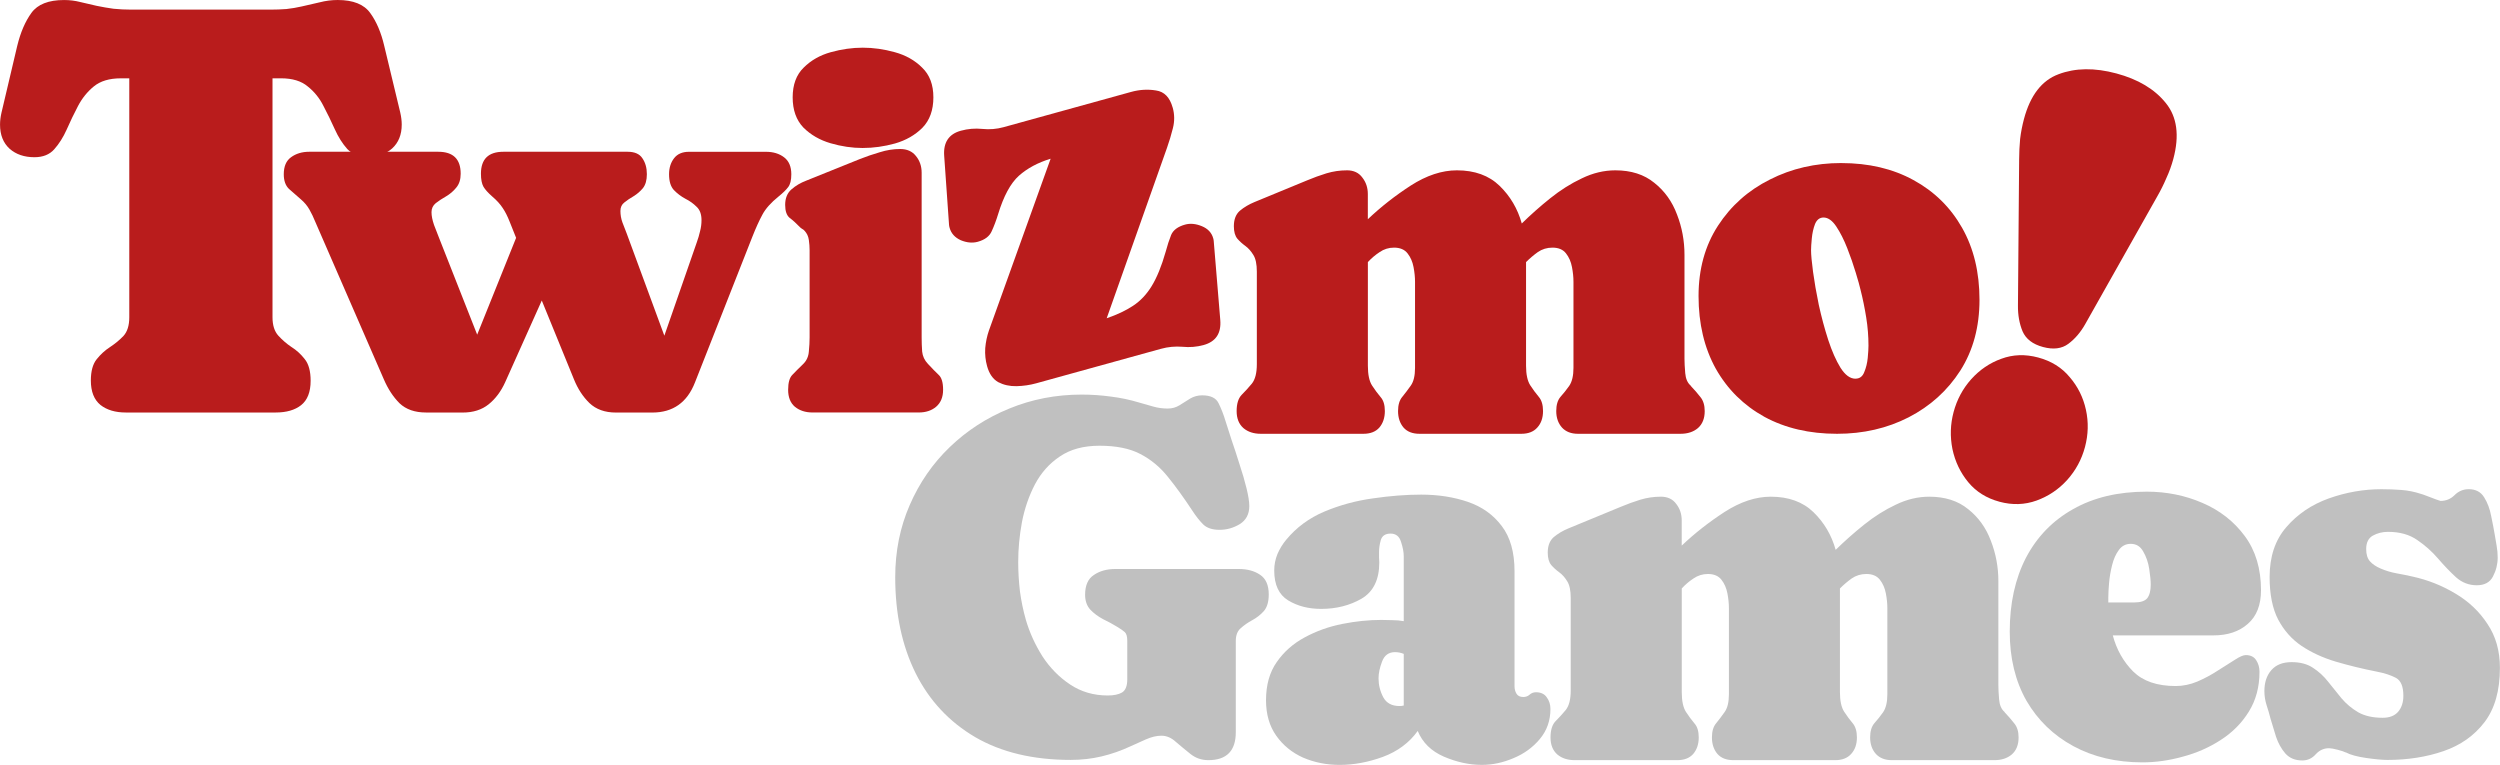
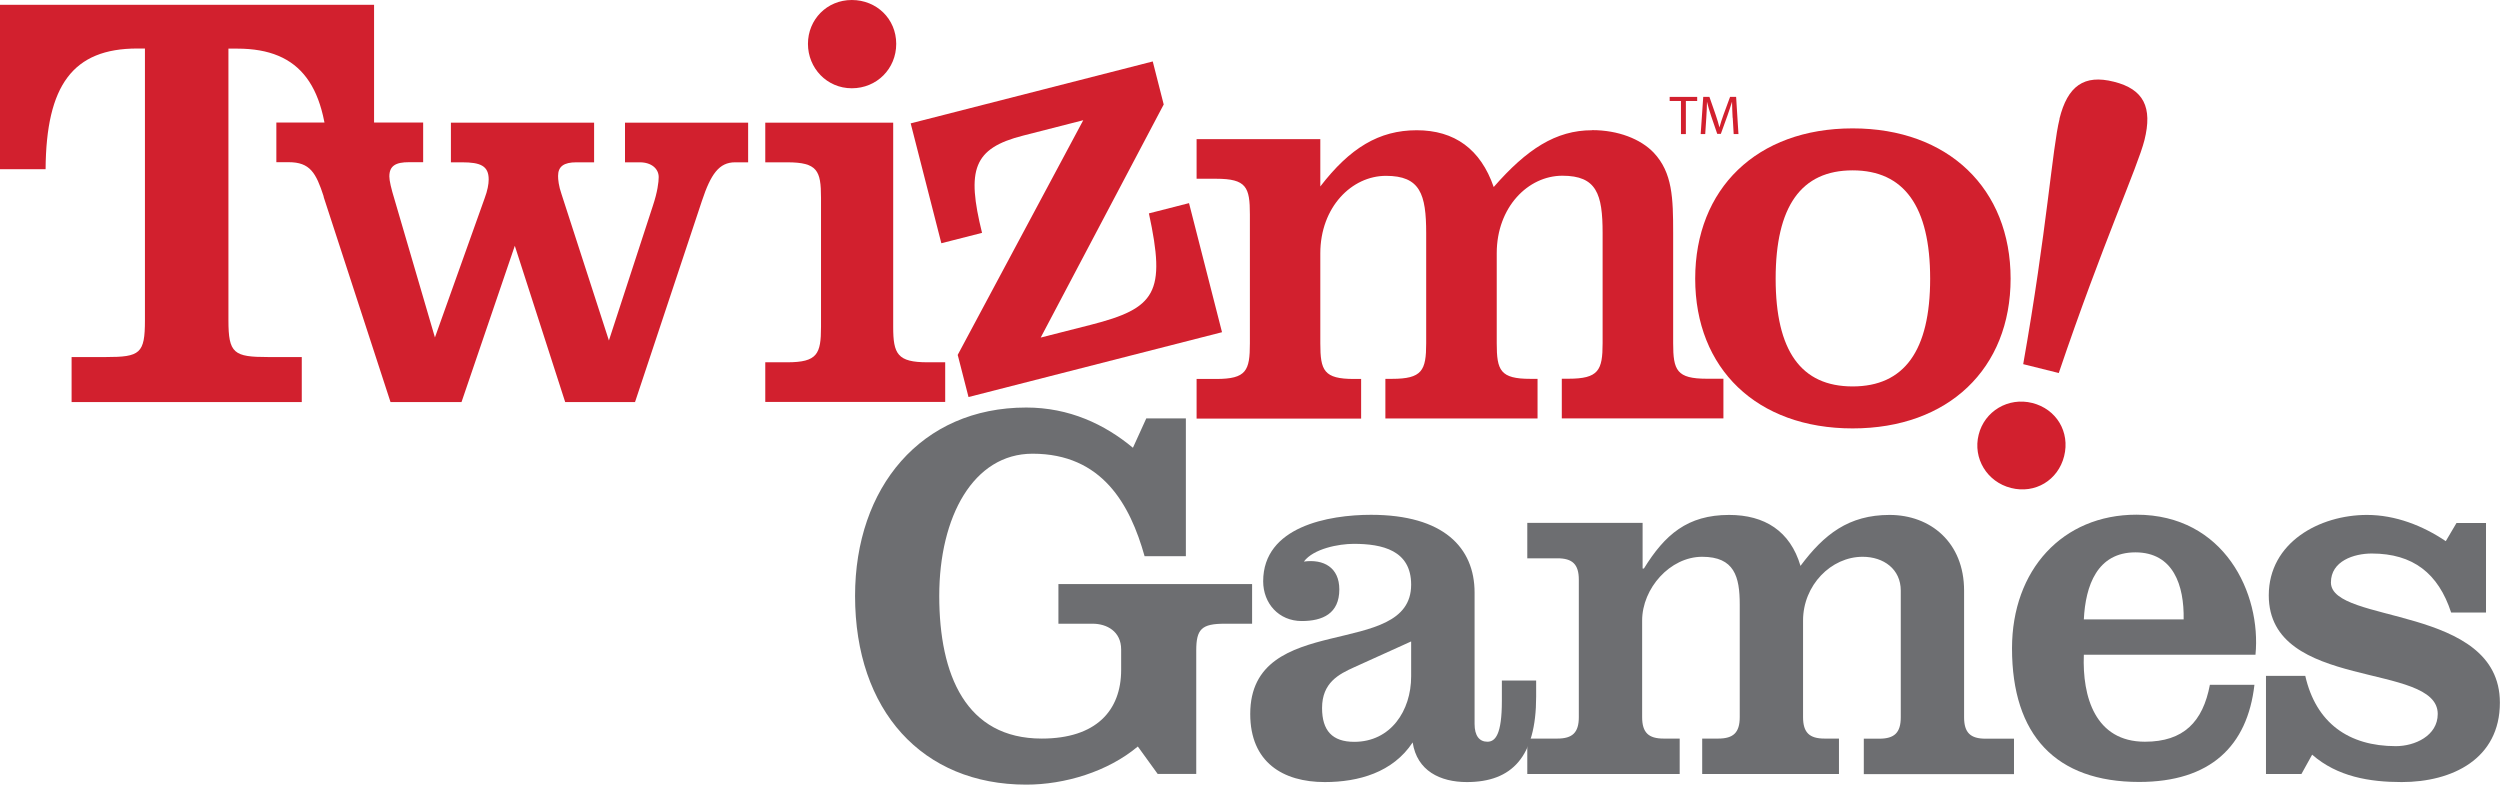
- <svg xmlns="http://www.w3.org/2000/svg" width="469.63" height="143.69" version="1.1" viewBox="0 0 124.26 38.018">
-   <g transform="translate(-2.755 -14.048)" style="display:none">
-     <g transform="translate(3.4387 8.0666)" style="fill:#b91c1c">
-       <text x="-1.103" y="26.484" style="fill:#b91c1c;font-family:Caprasimo;font-size:29.633px;font-weight:bold;stroke-width:.265" xml:space="preserve">
-         <tspan x="-1.103" y="26.484" style="fill:#b91c1c;font-family:Caprasimo;font-size:29.633px;font-weight:bold;stroke-width:.265">T</tspan>
-       </text>
-       <text x="13.458" y="26.224" style="fill:#b91c1c;font-family:Caprasimo;font-size:25.4px;font-weight:bold;stroke-width:.265" xml:space="preserve">
-         <tspan x="13.458" y="26.224" style="fill:#b91c1c;font-family:Caprasimo;font-size:25.4px;font-weight:bold;stroke-width:.265">w</tspan>
-       </text>
-       <text x="37.685" y="26.484" style="fill:#b91c1c;font-family:Caprasimo;font-size:25.4px;font-weight:bold;stroke-width:.265" xml:space="preserve">
-         <tspan x="37.685" y="26.484" style="fill:#b91c1c;font-family:Caprasimo;font-size:25.4px;font-weight:bold;stroke-width:.265">i</tspan>
-       </text>
-       <text transform="rotate(-15.454)" x="39.766" y="37.67" style="fill:#b91c1c;font-family:Caprasimo;font-size:25.4px;font-weight:bold;stroke-width:.265" xml:space="preserve">
-         <tspan x="39.766" y="37.67" style="fill:#b91c1c;font-family:Caprasimo;font-size:25.4px;font-weight:bold;stroke-width:.265">z</tspan>
-       </text>
-       <text x="60.035" y="27.543" style="fill:#b91c1c;font-family:Caprasimo;font-size:25.4px;font-weight:bold;stroke-width:.265" xml:space="preserve">
-         <tspan x="60.035" y="27.543" style="fill:#b91c1c;font-family:Caprasimo;font-size:25.4px;font-weight:bold;stroke-width:.265">m</tspan>
-       </text>
-       <text x="83.071" y="27.183" style="fill:#b91c1c;font-family:Caprasimo;font-size:25.4px;font-weight:bold;stroke-width:.265" xml:space="preserve">
-         <tspan x="83.071" y="27.183" style="fill:#b91c1c;font-family:Caprasimo;font-size:25.4px;font-weight:bold;stroke-width:.265">o</tspan>
-       </text>
-       <text transform="rotate(15)" x="98.855" y="3.872" style="fill:#b91c1c;font-family:Caprasimo;font-size:29.633px;font-weight:bold;stroke-width:.265" xml:space="preserve">
-         <tspan x="98.855" y="3.872" style="fill:#b91c1c;font-family:Caprasimo;font-size:29.633px;font-weight:bold;stroke-width:.265">!</tspan>
-       </text>
+ <svg xmlns="http://www.w3.org/2000/svg" id="Layer_1" data-name="Layer 1" viewBox="0 0 214.4 67.3">
+   <defs>
+     <style>
+       .cls-1 {
+         fill: #d2202e;
+       }
+ 
+       .cls-2 {
+         fill: #6d6e71;
+       }
+     </style>
+   </defs>
+   <g>
+     <g>
+       <path class="cls-1" d="m144.16,8.66h-.97v-.35h2.36v.35h-.97v2.84h-.42v-2.84Z" />
+       <path class="cls-1" d="m148.59,10.1c-.02-.44-.05-.98-.05-1.38h0c-.12.37-.24.77-.4,1.21l-.56,1.55h-.31l-.52-1.52c-.15-.45-.27-.86-.36-1.24h0c0,.4-.03.93-.06,1.41l-.09,1.37h-.39l.22-3.19h.53l.54,1.55c.13.39.24.74.32,1.07h0c.08-.32.2-.67.34-1.07l.57-1.55h.52l.2,3.19h-.41l-.08-1.4Z" />
    </g>
-     <g transform="translate(-2.554 16.77)" style="display:inline;fill:#c0c0c0">
-       <text x="48.937" y="34.564" style="fill:#c0c0c0;font-family:Caprasimo;font-size:25.4px;font-weight:bold;stroke-width:.265" xml:space="preserve">
-         <tspan x="48.937" y="34.564" style="fill:#c0c0c0;font-family:Caprasimo;font-size:25.4px;font-weight:bold;stroke-width:.265">G</tspan>
-       </text>
-       <text x="67.739" y="34.936" style="fill:#c0c0c0;font-family:Caprasimo;font-size:25.4px;font-weight:bold;stroke-width:.265" xml:space="preserve">
-         <tspan x="67.739" y="34.936" style="fill:#c0c0c0;font-family:Caprasimo;font-size:25.4px;font-weight:bold;stroke-width:.265">a</tspan>
-       </text>
-       <text x="81.629" y="35.06" style="fill:#c0c0c0;font-family:Caprasimo;font-size:25.4px;font-weight:bold;stroke-width:.265" xml:space="preserve">
-         <tspan x="81.629" y="35.06" style="fill:#c0c0c0;font-family:Caprasimo;font-size:25.4px;font-weight:bold;stroke-width:.265">m</tspan>
-       </text>
-       <text x="104.705" y="34.812" style="fill:#c0c0c0;font-family:Caprasimo;font-size:25.4px;font-weight:bold;stroke-width:.265" xml:space="preserve">
-         <tspan x="104.705" y="34.812" style="fill:#c0c0c0;font-family:Caprasimo;font-size:25.4px;font-weight:bold;stroke-width:.265">e</tspan>
-       </text>
-       <text x="117.683" y="34.688" style="fill:#c0c0c0;font-family:Caprasimo;font-size:25.4px;font-weight:bold;stroke-width:.265" xml:space="preserve">
-         <tspan x="117.683" y="34.688" style="fill:#c0c0c0;font-family:Caprasimo;font-size:25.4px;font-weight:bold;stroke-width:.265">s</tspan>
-       </text>
+     <g>
+       <path class="cls-1" d="m11.78,4.16c-5.53,0-7.82,3.15-7.87,10.35H0V.41h32.08v14.11h-3.91c-.05-7.11-2.34-10.35-7.82-10.35h-.76v23.3c0,2.84.46,3.15,3.4,3.15h2.89v3.86H6.14v-3.86h2.94c2.94,0,3.35-.3,3.35-3.15V4.16h-.66Z" />
+       <path class="cls-1" d="m27.76,16.85c-.66-2.03-1.17-2.94-3-2.94h-1.06v-3.4h12.59v3.4h-1.22c-1.12,0-1.68.3-1.68,1.22,0,.36.15,1.02.46,2.03l3.45,11.78,4.26-11.93c.25-.66.35-1.22.35-1.62,0-1.17-.71-1.47-2.28-1.47h-.96v-3.4h12.28v3.4h-1.52c-1.07,0-1.57.35-1.57,1.17,0,.3.05.86.3,1.57l4.06,12.54,3.76-11.52c.41-1.22.51-2.08.51-2.49,0-.71-.61-1.27-1.62-1.27h-1.27v-3.4h10.56v3.4h-1.12c-1.37,0-2.08,1.01-2.84,3.3l-5.74,17.26h-5.99l-4.32-13.4-4.57,13.4h-6.09l-5.74-17.61Z" />
+       <path class="cls-1" d="m65.63,31.07h1.88c2.59,0,2.9-.71,2.9-3.04v-11.07c0-2.33-.31-3.04-2.9-3.04h-1.88v-3.4h10.97v17.51c0,2.33.36,3.04,2.94,3.04h1.52v3.4h-15.43v-3.4ZM73.05,0c2.13,0,3.81,1.62,3.81,3.76s-1.67,3.81-3.81,3.81-3.76-1.73-3.76-3.81,1.62-3.76,3.76-3.76Z" />
+       <path class="cls-1" d="m82.12,30.46l10.78-20.15-5.16,1.32c-4.28,1.09-4.86,2.92-3.52,8.34l-3.49.89-2.63-10.28,20.76-5.31.94,3.69-10.55,19.99,4.28-1.09c5.61-1.43,6.47-2.76,5-9.56l3.44-.88,2.83,11.07-21.74,5.56-.92-3.59Z" />
+       <path class="cls-1" d="m136.54,11.16c2.23,0,4.16.76,5.28,1.93,1.62,1.72,1.67,3.91,1.67,6.9v9.44c0,2.33.3,3.05,2.89,3.05h1.42v3.4h-13.86v-3.4h.56c2.59,0,2.94-.71,2.94-3.05v-9.44c0-3.35-.51-4.92-3.45-4.92s-5.63,2.69-5.63,6.65v7.72c0,2.33.3,3.05,2.89,3.05h.61v3.4h-13.05v-3.4h.56c2.59,0,2.94-.71,2.94-3.05v-9.44c0-3.35-.51-4.92-3.45-4.92s-5.63,2.69-5.63,6.65v7.72c0,2.33.3,3.05,2.89,3.05h.61v3.4h-14.11v-3.4h1.68c2.59,0,2.89-.71,2.89-3.05v-11.07c0-2.33-.3-3.05-2.89-3.05h-1.68v-3.4h10.61v4.06c2.54-3.3,5.03-4.82,8.27-4.82s5.48,1.62,6.6,4.87c2.84-3.25,5.33-4.87,8.43-4.87Z" />
+       <path class="cls-1" d="m158.88,11.01c8.22,0,13.55,5.18,13.55,12.89s-5.33,12.84-13.55,12.84-13.5-5.13-13.5-12.84,5.28-12.89,13.5-12.89Zm0,22.13c4.42,0,6.65-3.05,6.65-9.24s-2.23-9.29-6.65-9.29-6.6,3.1-6.6,9.29,2.18,9.24,6.6,9.24Z" />
+       <path class="cls-1" d="m174.29,34.56c2.07.52,3.25,2.49,2.73,4.56-.52,2.07-2.49,3.25-4.55,2.73-2.07-.52-3.29-2.55-2.78-4.57.5-2.02,2.54-3.24,4.6-2.72Zm2.33-24.38c.7-2.81,2.11-3.82,4.67-3.17,2.56.64,3.32,2.19,2.62,5-.58,2.31-3.56,8.79-7.35,19.98l-3.05-.76c2.03-11.47,2.5-18.58,3.12-21.04Z" />
    </g>
  </g>
-   <g transform="translate(-2.755 -14.048)">
-     <g transform="translate(3.4387 8.0666)" style="fill:#b91c1c">
-       <path d="m5.827 6.459h6.945q0.391 0 0.781-0.029 0.391-0.043 0.767-0.13 0.449-0.101 0.883-0.203 0.449-0.116 0.897-0.116 1.158 0 1.621 0.651 0.463 0.637 0.695 1.635l0.796 3.313q0.072 0.318 0.072 0.593 0 0.752-0.477 1.187-0.477 0.42-1.215 0.42-0.637 0-1.013-0.391-0.362-0.405-0.622-0.984-0.26-0.579-0.564-1.158-0.289-0.579-0.781-0.969-0.477-0.405-1.331-0.405h-0.42v11.879q0 0.593 0.289 0.912 0.289 0.318 0.651 0.564 0.376 0.232 0.666 0.608 0.289 0.362 0.289 1.071 0 0.839-0.477 1.215-0.463 0.362-1.259 0.362h-7.452q-0.781 0-1.259-0.376-0.477-0.391-0.477-1.215 0-0.695 0.289-1.056 0.289-0.362 0.666-0.608 0.376-0.246 0.666-0.55 0.289-0.318 0.289-0.926v-11.879h-0.42q-0.854 0-1.346 0.405-0.477 0.391-0.781 0.969-0.304 0.579-0.564 1.172-0.26 0.579-0.622 0.984-0.347 0.391-0.984 0.391-0.752 0-1.23-0.42-0.477-0.434-0.477-1.201 0-0.275 0.072-0.593l0.781-3.313q0.246-1.013 0.709-1.649 0.463-0.637 1.621-0.637 0.42 0 0.81 0.101 0.405 0.101 0.81 0.188 0.42 0.087 0.839 0.145 0.434 0.043 0.868 0.043z" style="stroke-width:.265" aria-label="T" />
-       <path d="m22.313 26.484h-1.823q-0.831 0-1.315-0.459-0.471-0.471-0.781-1.191l-3.411-7.838q-0.124-0.31-0.285-0.595-0.161-0.285-0.422-0.508-0.322-0.285-0.595-0.521-0.26-0.248-0.26-0.732 0-0.583 0.36-0.843 0.372-0.273 0.905-0.273h6.412q1.116 0 1.116 1.091 0 0.434-0.223 0.695-0.211 0.26-0.508 0.434-0.285 0.161-0.508 0.335-0.211 0.174-0.211 0.446 0 0.273 0.124 0.633 0.136 0.36 0.236 0.608l1.91 4.849 1.935-4.812-0.322-0.806q-0.161-0.409-0.347-0.682-0.186-0.285-0.521-0.571-0.31-0.273-0.434-0.484-0.124-0.223-0.124-0.645 0-1.091 1.116-1.091h6.176q0.521 0 0.732 0.322 0.223 0.322 0.223 0.794 0 0.446-0.198 0.695-0.198 0.236-0.459 0.397-0.26 0.149-0.459 0.31-0.198 0.149-0.198 0.422 0 0.298 0.099 0.571 0.112 0.273 0.211 0.546l1.873 5.085 1.612-4.638q0.099-0.273 0.161-0.546 0.074-0.273 0.074-0.558 0-0.446-0.248-0.67-0.236-0.236-0.558-0.397-0.322-0.174-0.571-0.434-0.236-0.26-0.236-0.781 0-0.471 0.248-0.794t0.744-0.322h3.832q0.533 0 0.893 0.273 0.36 0.273 0.36 0.843 0 0.446-0.161 0.645-0.149 0.198-0.471 0.459-0.571 0.459-0.806 0.905-0.236 0.434-0.496 1.091l-2.853 7.243q-0.583 1.501-2.121 1.501h-1.811q-0.819 0-1.315-0.471-0.484-0.471-0.769-1.178l-1.6-3.919-1.823 4.068q-0.31 0.682-0.819 1.091-0.508 0.409-1.29 0.409z" style="stroke-width:.265" aria-label="w" />
-       <path d="m44.06 13.387q0.508 0 0.781 0.347 0.285 0.347 0.285 0.831v8.185q0 0.347 0.025 0.707 0.037 0.347 0.285 0.608 0.322 0.347 0.533 0.546 0.223 0.198 0.223 0.744t-0.347 0.843q-0.335 0.285-0.868 0.285h-5.271q-0.533 0-0.881-0.285-0.335-0.285-0.335-0.843 0-0.533 0.211-0.744 0.211-0.223 0.546-0.546 0.248-0.248 0.273-0.62 0.037-0.372 0.037-0.695v-4.328q0-0.248-0.037-0.508-0.037-0.273-0.211-0.459-0.05-0.062-0.124-0.099-0.062-0.037-0.112-0.087-0.273-0.285-0.508-0.459-0.223-0.186-0.223-0.645 0-0.496 0.31-0.769 0.31-0.273 0.732-0.434l2.679-1.079q0.471-0.186 0.98-0.335 0.508-0.161 1.017-0.161zm-1.86-0.05q-0.794 0-1.6-0.236-0.806-0.236-1.352-0.781-0.533-0.558-0.533-1.501 0-0.943 0.546-1.476 0.546-0.546 1.352-0.769 0.806-0.223 1.587-0.223 0.781 0 1.587 0.223 0.819 0.223 1.364 0.769 0.558 0.533 0.558 1.476 0 0.955-0.546 1.513-0.546 0.546-1.364 0.781-0.806 0.223-1.6 0.223z" style="stroke-width:.265" aria-label="i" />
-       <path transform="rotate(-15.454)" d="m52.503 26.272q0 0.521-0.26 0.98t-0.546 0.868l-5.147 7.367q0.819-0.05 1.426-0.248 0.62-0.198 1.153-0.695 0.546-0.508 1.129-1.464 0.248-0.422 0.484-0.732 0.248-0.31 0.806-0.31 0.397 0 0.781 0.298 0.384 0.298 0.384 0.732 0 0.087-0.012 0.136l-0.732 3.869q-0.186 0.98-1.129 0.98-0.533 0-1.042-0.198-0.508-0.186-1.054-0.186h-6.437q-0.484 0-0.98-0.124-0.484-0.124-0.819-0.434-0.322-0.322-0.322-0.918 0-0.446 0.149-0.881 0.161-0.434 0.409-0.794l5.234-7.417q-0.992 0.025-1.749 0.397-0.744 0.372-1.501 1.563-0.26 0.409-0.533 0.732-0.26 0.322-0.806 0.322-0.409 0-0.794-0.298-0.372-0.31-0.372-0.744 0-0.099 0.012-0.149l0.682-3.373q0.198-0.98 1.129-0.98 0.546 0 1.054 0.198 0.508 0.198 1.042 0.198h6.573q0.657 0 1.215 0.26 0.571 0.248 0.571 1.042z" style="stroke-width:.265" aria-label="z" />
-       <path d="m66.261 14.446q0.508 0 0.769 0.36 0.273 0.347 0.273 0.819v1.253q0.967-0.918 2.133-1.674 1.178-0.757 2.294-0.757 1.327 0 2.121 0.769t1.104 1.873q0.657-0.645 1.414-1.253t1.575-0.992q0.819-0.397 1.662-0.397 1.178 0 1.935 0.62 0.769 0.608 1.129 1.575 0.372 0.955 0.372 2.009v5.159q0 0.285 0.037 0.719 0.037 0.422 0.273 0.62v0.012q0.273 0.285 0.484 0.558 0.211 0.26 0.211 0.695 0 0.546-0.335 0.843-0.335 0.285-0.868 0.285h-5.097q-0.508 0-0.794-0.31-0.285-0.322-0.285-0.819 0-0.459 0.211-0.707 0.223-0.248 0.434-0.546 0.211-0.31 0.211-0.893v-4.279q0-0.347-0.074-0.732-0.074-0.397-0.298-0.682-0.223-0.285-0.67-0.285-0.409 0-0.732 0.223-0.31 0.223-0.583 0.496v5.147q0 0.657 0.211 0.98 0.211 0.322 0.422 0.571t0.211 0.707q0 0.508-0.285 0.819-0.273 0.31-0.794 0.31h-5.06q-0.521 0-0.794-0.31-0.273-0.322-0.273-0.819 0-0.459 0.211-0.707 0.211-0.26 0.422-0.558 0.211-0.298 0.211-0.881v-4.279q0-0.347-0.074-0.732-0.074-0.397-0.298-0.682-0.223-0.285-0.67-0.285-0.397 0-0.719 0.223-0.322 0.211-0.583 0.496v5.147q0 0.67 0.211 0.992t0.422 0.571q0.211 0.236 0.211 0.695 0 0.496-0.273 0.819-0.273 0.31-0.794 0.31h-5.097q-0.533 0-0.868-0.285-0.335-0.298-0.335-0.843t0.248-0.806q0.26-0.26 0.508-0.558 0.248-0.31 0.248-0.967v-4.601q0-0.558-0.174-0.831-0.174-0.285-0.397-0.446-0.223-0.161-0.397-0.36-0.174-0.211-0.174-0.62 0-0.508 0.298-0.769 0.31-0.26 0.732-0.434l2.617-1.079q0.471-0.198 0.955-0.347 0.496-0.149 1.017-0.149z" style="stroke-width:.265" aria-label="m" />
-       <path d="m90.835 14.086q2.046 0 3.584 0.843 1.55 0.843 2.418 2.369t0.868 3.584q0 2.022-0.955 3.522-0.955 1.488-2.567 2.319-1.6 0.819-3.559 0.819-2.059 0-3.609-0.843-1.55-0.856-2.418-2.394-0.856-1.55-0.856-3.609 0-2.009 0.967-3.498 0.967-1.488 2.58-2.294 1.612-0.819 3.547-0.819zm0.707 10.716q0.31 0 0.434-0.322 0.136-0.322 0.174-0.707 0.037-0.397 0.037-0.608 0-0.707-0.112-1.401-0.112-0.707-0.285-1.389-0.062-0.273-0.236-0.843-0.174-0.583-0.422-1.215-0.248-0.633-0.546-1.079-0.298-0.446-0.633-0.446-0.285 0-0.422 0.322-0.124 0.322-0.161 0.719-0.037 0.384-0.037 0.583 0 0.335 0.099 1.079 0.099 0.732 0.285 1.637 0.198 0.905 0.471 1.749 0.273 0.831 0.608 1.377 0.347 0.546 0.744 0.546z" style="stroke-width:.265" aria-label="o" />
-       <path transform="rotate(15)" d="m103.44-17.746q1.678 0 2.749 0.781 1.085 0.781 1.085 2.59 0 0.506-0.087 1.013-0.072 0.506-0.203 0.998l-1.809 7.032q-0.174 0.695-0.564 1.187-0.376 0.477-1.172 0.477-0.796 0-1.187-0.492-0.376-0.492-0.55-1.172l-1.823-7.032q-0.13-0.492-0.217-0.998-0.072-0.506-0.072-1.013 0-1.823 1.085-2.59 1.085-0.781 2.764-0.781zm-0.101 22.066q-0.998 0-1.751-0.535-0.752-0.535-1.187-1.389-0.42-0.854-0.42-1.794 0-0.955 0.42-1.794 0.434-0.854 1.187-1.375 0.752-0.535 1.751-0.535 1.013 0 1.765 0.535 0.767 0.521 1.201 1.36 0.434 0.839 0.434 1.809 0 0.955-0.434 1.809-0.434 0.839-1.201 1.375-0.767 0.535-1.765 0.535z" style="stroke-width:.265" aria-label="!" />
-     </g>
-     <g transform="translate(-2.554 16.77)" style="fill:#c0c0c0">
-       <path d="m68.371 26.825q0 0.546-0.248 0.831-0.248 0.273-0.571 0.446-0.322 0.174-0.571 0.397-0.248 0.211-0.248 0.633v4.539q0 1.389-1.364 1.389-0.508 0-0.893-0.31-0.372-0.298-0.719-0.595-0.335-0.31-0.719-0.31-0.36 0-0.781 0.186-0.409 0.186-0.744 0.335-0.719 0.335-1.451 0.508-0.732 0.174-1.538 0.174-2.791 0-4.738-1.129-1.947-1.141-2.964-3.175-1.017-2.046-1.017-4.775 0-1.935 0.719-3.584 0.719-1.662 1.997-2.89 1.277-1.228 2.952-1.91 1.687-0.695 3.597-0.695 0.732 0 1.451 0.099 0.719 0.087 1.414 0.298 0.36 0.099 0.695 0.198 0.347 0.099 0.719 0.099 0.322 0 0.583-0.161 0.273-0.174 0.533-0.335 0.273-0.161 0.595-0.161 0.633 0 0.819 0.397 0.198 0.397 0.347 0.893 0.112 0.36 0.298 0.93 0.198 0.571 0.397 1.215 0.211 0.633 0.347 1.191 0.136 0.558 0.136 0.881 0 0.595-0.471 0.893-0.471 0.285-1.005 0.285-0.546 0-0.819-0.273-0.273-0.273-0.546-0.695-0.62-0.943-1.203-1.662-0.583-0.732-1.377-1.141-0.781-0.409-2.022-0.409-1.191 0-1.972 0.533-0.781 0.521-1.24 1.389-0.446 0.856-0.645 1.873-0.186 1.005-0.186 1.984 0 0.719 0.087 1.464 0.099 0.732 0.298 1.426 0.273 0.93 0.819 1.798 0.558 0.856 1.377 1.401 0.819 0.546 1.873 0.546 0.446 0 0.707-0.149 0.26-0.161 0.26-0.657v-1.91q0-0.322-0.124-0.434t-0.372-0.26q-0.322-0.198-0.707-0.384-0.372-0.198-0.633-0.471-0.26-0.285-0.26-0.744 0-0.695 0.434-0.98 0.434-0.298 1.067-0.298h6.139q0.633 0 1.054 0.285 0.434 0.285 0.434 0.98z" style="stroke-width:.265" aria-label="G" />
-       <path d="m68.235 32.084q0-1.141 0.533-1.898 0.533-0.769 1.389-1.228 0.868-0.471 1.873-0.67 1.005-0.198 1.935-0.198 0.273 0 0.558 0.012 0.285 0 0.558 0.05v-3.225q0-0.31-0.136-0.719-0.124-0.409-0.521-0.409-0.384 0-0.484 0.322-0.087 0.31-0.087 0.595 0 0.124 0 0.26 0.012 0.124 0.012 0.26 0 1.277-0.881 1.798-0.881 0.508-2.009 0.508-0.943 0-1.637-0.422-0.695-0.422-0.695-1.488 0-0.422 0.161-0.819 0.174-0.397 0.434-0.707 0.757-0.918 1.898-1.401 1.153-0.484 2.418-0.657 1.277-0.186 2.394-0.186 1.265 0 2.319 0.36t1.687 1.203q0.633 0.831 0.633 2.245v5.718q0 0.211 0.099 0.372 0.099 0.161 0.335 0.161 0.186 0 0.31-0.112 0.136-0.124 0.322-0.124 0.36 0 0.533 0.248 0.186 0.248 0.186 0.583 0 0.868-0.533 1.501-0.521 0.62-1.302 0.943-0.781 0.335-1.575 0.335-0.93 0-1.885-0.409-0.943-0.409-1.302-1.277-0.633 0.881-1.736 1.29-1.091 0.397-2.146 0.397-0.967 0-1.811-0.36-0.831-0.372-1.339-1.091t-0.508-1.761zm5.593-1.091q0 0.496 0.236 0.943 0.236 0.434 0.806 0.434 0.112 0 0.211-0.025v-2.567q-0.211-0.087-0.434-0.087-0.471 0-0.645 0.471-0.174 0.459-0.174 0.831z" style="stroke-width:.265" aria-label="a" />
-       <path d="m87.855 21.964q0.508 0 0.769 0.36 0.273 0.347 0.273 0.819v1.253q0.967-0.918 2.133-1.674 1.178-0.757 2.294-0.757 1.327 0 2.121 0.769t1.104 1.873q0.657-0.645 1.414-1.253t1.575-0.992q0.819-0.397 1.662-0.397 1.178 0 1.935 0.62 0.769 0.608 1.129 1.575 0.372 0.955 0.372 2.009v5.159q0 0.285 0.037 0.719 0.037 0.422 0.273 0.62v0.012q0.273 0.285 0.484 0.558 0.211 0.26 0.211 0.695 0 0.546-0.335 0.843-0.335 0.285-0.868 0.285h-5.097q-0.508 0-0.794-0.31-0.285-0.322-0.285-0.819 0-0.459 0.211-0.707 0.223-0.248 0.434-0.546 0.211-0.31 0.211-0.893v-4.279q0-0.347-0.074-0.732-0.074-0.397-0.298-0.682-0.223-0.285-0.67-0.285-0.409 0-0.732 0.223-0.31 0.223-0.583 0.496v5.147q0 0.657 0.211 0.98 0.211 0.322 0.422 0.571t0.211 0.707q0 0.508-0.285 0.819-0.273 0.31-0.794 0.31h-5.06q-0.521 0-0.794-0.31-0.273-0.322-0.273-0.819 0-0.459 0.211-0.707 0.211-0.26 0.422-0.558 0.211-0.298 0.211-0.881v-4.279q0-0.347-0.074-0.732-0.074-0.397-0.298-0.682-0.223-0.285-0.67-0.285-0.397 0-0.719 0.223-0.322 0.211-0.583 0.496v5.147q0 0.67 0.211 0.992t0.422 0.571q0.211 0.236 0.211 0.695 0 0.496-0.273 0.819-0.273 0.31-0.794 0.31h-5.097q-0.533 0-0.868-0.285-0.335-0.298-0.335-0.843 0-0.546 0.248-0.806 0.26-0.26 0.508-0.558 0.248-0.31 0.248-0.967v-4.601q0-0.558-0.174-0.831-0.174-0.285-0.397-0.446-0.223-0.161-0.397-0.36-0.174-0.211-0.174-0.62 0-0.508 0.298-0.769 0.31-0.26 0.732-0.434l2.617-1.079q0.471-0.198 0.955-0.347 0.496-0.149 1.017-0.149z" style="stroke-width:.265" aria-label="m" />
-       <path d="m117.69 26.614q0 1.104-0.657 1.674-0.645 0.571-1.712 0.571h-4.998q0.285 1.067 1.017 1.798 0.732 0.719 2.108 0.719 0.546 0 1.079-0.223 0.546-0.236 1.017-0.546 0.484-0.31 0.843-0.533 0.36-0.236 0.546-0.236 0.36 0 0.521 0.26 0.161 0.248 0.161 0.571 0 1.129-0.533 1.984-0.521 0.843-1.389 1.401-0.856 0.558-1.885 0.831-1.017 0.285-2.009 0.285-1.947 0-3.435-0.806-1.488-0.806-2.332-2.257-0.831-1.464-0.831-3.435 0-2.108 0.806-3.671 0.819-1.563 2.344-2.418 1.526-0.868 3.659-0.868 1.476 0 2.766 0.558 1.302 0.558 2.108 1.649t0.806 2.691zm-7.59 0.335q0 0.136 0 0.273h1.29q0.471 0 0.645-0.211 0.174-0.223 0.174-0.67 0-0.298-0.074-0.781-0.074-0.484-0.298-0.868-0.211-0.384-0.62-0.384-0.372 0-0.595 0.31-0.223 0.298-0.335 0.757-0.112 0.446-0.149 0.881-0.037 0.434-0.037 0.695z" style="stroke-width:.265" aria-label="e" />
-       <path d="m124.01 23.712q-0.422 0-0.757 0.186-0.335 0.186-0.335 0.67 0 0.397 0.186 0.608 0.186 0.211 0.533 0.36 0.372 0.161 0.781 0.236 0.409 0.074 0.794 0.161 1.141 0.248 2.133 0.843 0.992 0.583 1.6 1.513 0.62 0.918 0.62 2.183 0 1.699-0.769 2.704-0.769 1.005-2.046 1.439-1.265 0.434-2.778 0.434-0.384 0-1.067-0.099-0.67-0.099-0.992-0.273h-0.012q-0.124-0.062-0.409-0.136-0.285-0.074-0.422-0.074-0.384 0-0.657 0.298-0.273 0.31-0.67 0.31-0.533 0-0.843-0.347-0.298-0.347-0.459-0.819-0.149-0.484-0.273-0.893-0.087-0.347-0.198-0.682-0.112-0.347-0.112-0.707 0-0.645 0.347-1.042 0.347-0.397 1.005-0.397 0.645 0 1.067 0.285 0.422 0.273 0.744 0.682 0.335 0.409 0.67 0.831 0.347 0.409 0.831 0.695 0.484 0.273 1.215 0.273 0.508 0 0.769-0.298 0.26-0.31 0.26-0.794 0-0.695-0.372-0.893-0.372-0.198-0.955-0.31-1.067-0.211-2.034-0.496-0.955-0.285-1.699-0.781-0.732-0.496-1.166-1.315-0.422-0.819-0.422-2.108 0-1.526 0.831-2.481 0.831-0.967 2.108-1.426 1.29-0.459 2.617-0.459 0.508 0 0.992 0.037 0.496 0.037 0.98 0.198 0.062 0.012 0.285 0.099 0.236 0.087 0.459 0.174 0.223 0.074 0.223 0.074 0.409 0 0.695-0.285 0.298-0.298 0.707-0.298 0.521 0 0.769 0.409 0.248 0.397 0.347 0.93 0.112 0.533 0.174 0.905 0.05 0.285 0.099 0.583 0.05 0.285 0.05 0.571 0 0.496-0.236 0.943-0.223 0.434-0.806 0.434t-1.029-0.397q-0.446-0.409-0.893-0.93t-1.029-0.918q-0.583-0.409-1.451-0.409z" style="stroke-width:.265" aria-label="s" />
-     </g>
+   <g>
+     <path class="cls-2" d="m98.3,35.88h3.4v11.82h-3.54c-1.24-4.42-3.63-8.79-9.61-8.79-5.06,0-8,5.38-8,12.19s2.3,12.24,8.79,12.24c4.65,0,6.81-2.39,6.81-5.89v-1.75c0-1.56-1.24-2.21-2.44-2.21h-2.94v-3.4h16.61v3.4h-2.35c-1.98,0-2.44.46-2.44,2.3v10.58h-3.31l-1.7-2.35c-2.58,2.16-6.26,3.27-9.57,3.27-8.92,0-14.68-6.35-14.68-16.19,0-9.29,5.66-16.15,14.68-16.15,3.68,0,6.72,1.43,9.15,3.45l1.15-2.53Z" />
+     <path class="cls-2" d="m131.74,58.37v1.38c0,5.15-2.07,7.32-5.94,7.32-2.3,0-4.28-.97-4.65-3.4-1.7,2.58-4.65,3.4-7.54,3.4-3.59,0-6.39-1.7-6.39-5.84,0-8.92,13.8-4.6,13.8-11.09,0-2.95-2.48-3.5-4.92-3.5-1.29,0-3.45.41-4.28,1.52,1.7-.23,3.04.51,3.04,2.39,0,2.07-1.43,2.71-3.22,2.71-1.98,0-3.31-1.52-3.31-3.41,0-4.69,5.61-5.7,9.25-5.7,6.21,0,8.88,2.81,8.88,6.67v11.27c0,1.01.41,1.52,1.1,1.52s1.24-.64,1.24-3.5v-1.75h2.94Zm-10.72-3.36l-4.88,2.21c-1.33.6-2.76,1.33-2.76,3.5,0,1.93.87,2.9,2.76,2.9,3.13,0,4.88-2.67,4.88-5.61v-2.99Z" />
+     <path class="cls-2" d="m140.89,48.76h.09c1.79-2.9,3.73-4.6,7.31-4.6,3.04,0,5.24,1.38,6.12,4.37,2.02-2.71,4.14-4.37,7.64-4.37s6.39,2.35,6.39,6.49v10.86c0,1.33.55,1.84,1.84,1.84h2.44v3.04h-12.88v-3.04h1.33c1.29,0,1.84-.51,1.84-1.84v-10.86c0-1.84-1.47-2.9-3.27-2.9-2.71,0-5.11,2.44-5.11,5.47v8.28c0,1.33.55,1.84,1.84,1.84h1.24v3.04h-11.73v-3.04h1.38c1.29,0,1.84-.51,1.84-1.84v-9.66c0-2.39-.46-4.09-3.22-4.09s-5.15,2.71-5.15,5.47v8.28c0,1.33.55,1.84,1.84,1.84h1.38v3.04h-13.07v-3.04h2.58c1.29,0,1.84-.51,1.84-1.84v-11.78c0-1.33-.55-1.84-1.84-1.84h-2.58v-3.04h9.89v3.91Z" />
+     <path class="cls-2" d="m178.71,56.16c-.14,3.59.97,7.45,5.24,7.45,3.31,0,4.97-1.7,5.57-4.88h3.82c-.6,5.25-3.77,8.33-9.89,8.33-7.13,0-10.9-4-10.9-11.46,0-6.72,4.33-11.46,10.67-11.46,7.54,0,10.72,6.76,10.21,12.01h-14.72Zm8.56-3.04c.05-2.9-.87-5.75-4.14-5.75s-4.28,2.85-4.42,5.75h8.56Z" />
+     <path class="cls-2" d="m197.7,57.96c.92,4.05,3.73,6.03,7.77,6.03,1.61,0,3.59-.88,3.59-2.76,0-4.51-14.49-1.93-14.49-10.17,0-4.55,4.37-6.9,8.42-6.9,2.44,0,4.79.92,6.76,2.25l.92-1.56h2.53v7.68h-2.99c-1.1-3.36-3.27-5.06-6.81-5.06-1.52,0-3.5.64-3.5,2.48,0,3.59,14.49,1.89,14.49,10.31,0,4.83-4.09,6.81-8.42,6.81-2.76,0-5.52-.46-7.68-2.35l-.92,1.66h-3.04v-8.42h3.36Z" />
  </g>
</svg>
